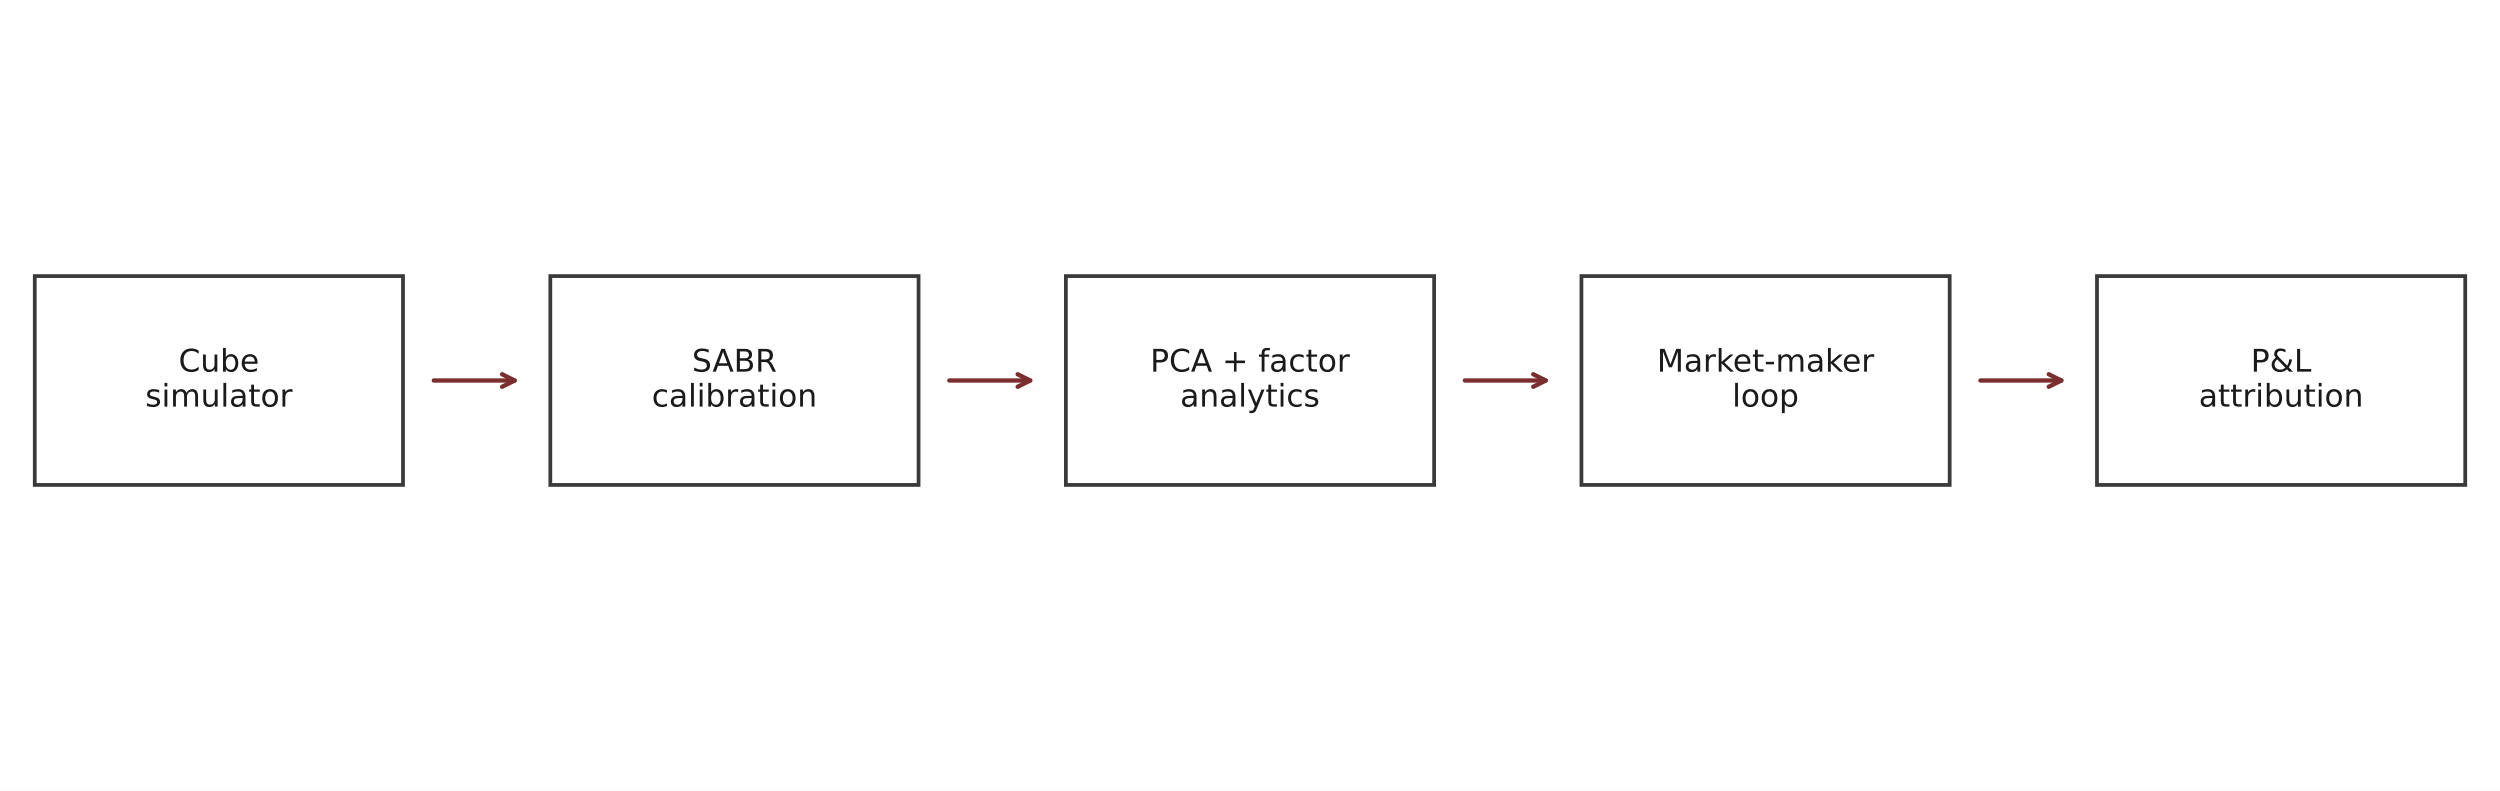
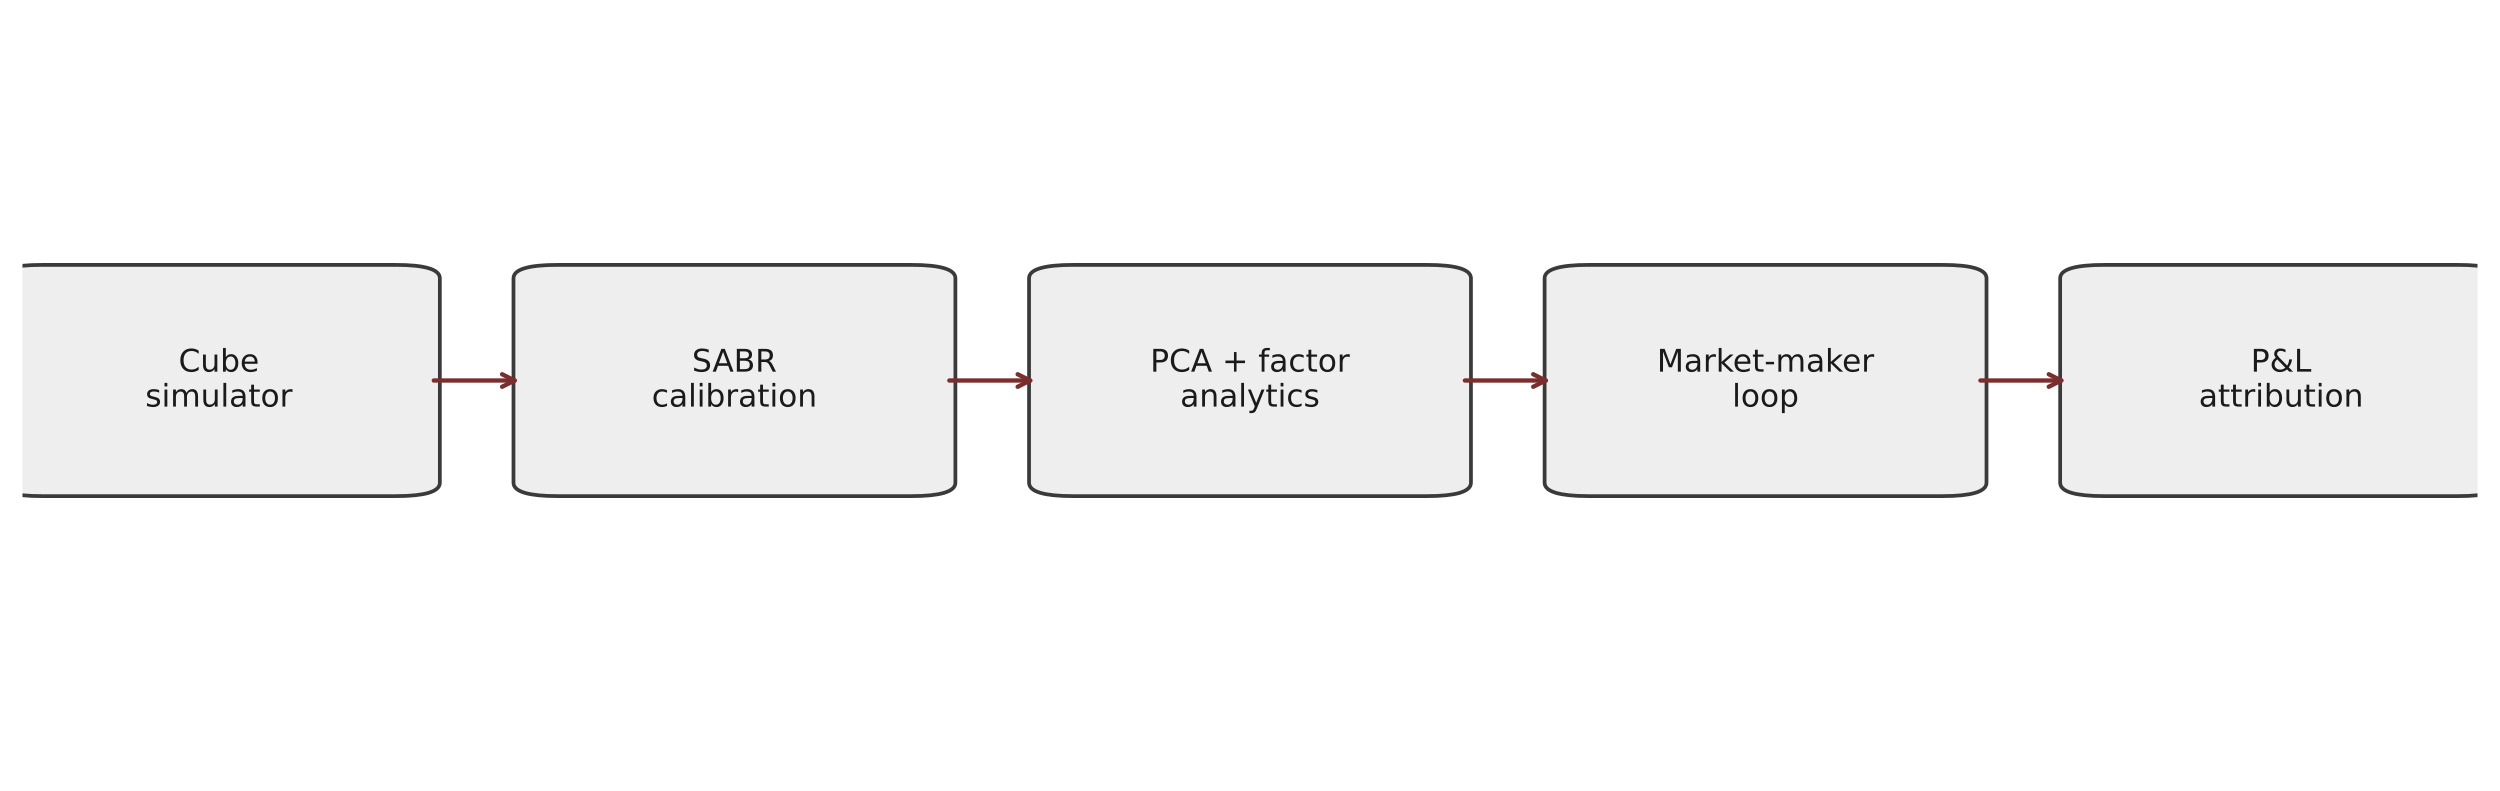
<svg xmlns="http://www.w3.org/2000/svg" xmlns:xlink="http://www.w3.org/1999/xlink" width="800.4pt" height="253.2pt" viewBox="0 0 800.4 253.2" version="1.1">
  <defs>
    <style type="text/css">*{stroke-linejoin: round; stroke-linecap: butt}</style>
  </defs>
  <g id="figure_1">
    <g id="patch_1">
      <path d="M 0 253.2  L 800.4 253.2  L 800.4 0  L 0 0  z " style="fill: #ffffff" />
    </g>
    <g id="axes_1">
      <g id="patch_2">
-         <path d="M 11.13 155.256  L 129.03 155.256  L 129.03 88.392  L 11.13 88.392  z " clip-path="url(#p239a1a8ea8)" style="fill: #ffffff; stroke: #3a3a3a; stroke-width: 1.2; stroke-linejoin: miter" />
+         <path d="M 13.488 158.838  L 126.672 158.838  Q 140.82 158.838 140.82 154.539  L 140.82 89.108  Q 140.82 84.81 126.672 84.81  L 13.488 84.81  Q -0.66 84.81 -0.66 89.108  L -0.66 154.539  Q -0.66 158.838 13.488 158.838  z " clip-path="url(#p239a1a8ea8)" style="fill: #eeeeee; stroke: #3a3a3a; stroke-width: 1.2; stroke-linejoin: miter" />
      </g>
      <g id="patch_3">
-         <path d="M 176.19 155.256  L 294.09 155.256  L 294.09 88.392  L 176.19 88.392  z " clip-path="url(#p239a1a8ea8)" style="fill: #ffffff; stroke: #3a3a3a; stroke-width: 1.2; stroke-linejoin: miter" />
+         <path d="M 178.548 158.838  L 291.732 158.838  Q 305.88 158.838 305.88 154.539  L 305.88 89.108  Q 305.88 84.81 291.732 84.81  L 178.548 84.81  Q 164.4 84.81 164.4 89.108  L 164.4 154.539  Q 164.4 158.838 178.548 158.838  z " clip-path="url(#p239a1a8ea8)" style="fill: #eeeeee; stroke: #3a3a3a; stroke-width: 1.2; stroke-linejoin: miter" />
      </g>
      <g id="patch_4">
-         <path d="M 341.25 155.256  L 459.15 155.256  L 459.15 88.392  L 341.25 88.392  z " clip-path="url(#p239a1a8ea8)" style="fill: #ffffff; stroke: #3a3a3a; stroke-width: 1.2; stroke-linejoin: miter" />
+         <path d="M 343.608 158.838  L 456.792 158.838  Q 470.94 158.838 470.94 154.539  L 470.94 89.108  Q 470.94 84.81 456.792 84.81  L 343.608 84.81  Q 329.46 84.81 329.46 89.108  L 329.46 154.539  Q 329.46 158.838 343.608 158.838  z " clip-path="url(#p239a1a8ea8)" style="fill: #eeeeee; stroke: #3a3a3a; stroke-width: 1.2; stroke-linejoin: miter" />
      </g>
      <g id="patch_5">
-         <path d="M 506.31 155.256  L 624.21 155.256  L 624.21 88.392  L 506.31 88.392  z " clip-path="url(#p239a1a8ea8)" style="fill: #ffffff; stroke: #3a3a3a; stroke-width: 1.2; stroke-linejoin: miter" />
+         <path d="M 508.668 158.838  L 621.852 158.838  Q 636 158.838 636 154.539  L 636 89.108  Q 636 84.81 621.852 84.81  L 508.668 84.81  Q 494.52 84.81 494.52 89.108  L 494.52 154.539  Q 494.52 158.838 508.668 158.838  z " clip-path="url(#p239a1a8ea8)" style="fill: #eeeeee; stroke: #3a3a3a; stroke-width: 1.2; stroke-linejoin: miter" />
      </g>
      <g id="patch_6">
-         <path d="M 671.37 155.256  L 789.27 155.256  L 789.27 88.392  L 671.37 88.392  z " clip-path="url(#p239a1a8ea8)" style="fill: #ffffff; stroke: #3a3a3a; stroke-width: 1.2; stroke-linejoin: miter" />
+         <path d="M 673.728 158.838  L 786.912 158.838  Q 801.06 158.838 801.06 154.539  L 801.06 89.108  Q 801.06 84.81 786.912 84.81  L 673.728 84.81  Q 659.58 84.81 659.58 89.108  L 659.58 154.539  Q 659.58 158.838 673.728 158.838  z " clip-path="url(#p239a1a8ea8)" style="fill: #eeeeee; stroke: #3a3a3a; stroke-width: 1.2; stroke-linejoin: miter" />
      </g>
      <g id="text_1">
        <g style="fill: #1a1a1a" transform="translate(57.16902 118.9842) scale(0.1 -0.1)">
          <defs>
            <path id="DejaVuSans-43" d="M 4122 4306  L 4122 3641  Q 3803 3938 3442 4084  Q 3081 4231 2675 4231  Q 1875 4231 1450 3742  Q 1025 3253 1025 2328  Q 1025 1406 1450 917  Q 1875 428 2675 428  Q 3081 428 3442 575  Q 3803 722 4122 1019  L 4122 359  Q 3791 134 3420 21  Q 3050 -91 2638 -91  Q 1578 -91 968 557  Q 359 1206 359 2328  Q 359 3453 968 4101  Q 1578 4750 2638 4750  Q 3056 4750 3426 4639  Q 3797 4528 4122 4306  z " transform="scale(0.015625)" />
            <path id="DejaVuSans-75" d="M 544 1381  L 544 3500  L 1119 3500  L 1119 1403  Q 1119 906 1312 657  Q 1506 409 1894 409  Q 2359 409 2629 706  Q 2900 1003 2900 1516  L 2900 3500  L 3475 3500  L 3475 0  L 2900 0  L 2900 538  Q 2691 219 2414 64  Q 2138 -91 1772 -91  Q 1169 -91 856 284  Q 544 659 544 1381  z M 1991 3584  L 1991 3584  z " transform="scale(0.015625)" />
            <path id="DejaVuSans-62" d="M 3116 1747  Q 3116 2381 2855 2742  Q 2594 3103 2138 3103  Q 1681 3103 1420 2742  Q 1159 2381 1159 1747  Q 1159 1113 1420 752  Q 1681 391 2138 391  Q 2594 391 2855 752  Q 3116 1113 3116 1747  z M 1159 2969  Q 1341 3281 1617 3432  Q 1894 3584 2278 3584  Q 2916 3584 3314 3078  Q 3713 2572 3713 1747  Q 3713 922 3314 415  Q 2916 -91 2278 -91  Q 1894 -91 1617 61  Q 1341 213 1159 525  L 1159 0  L 581 0  L 581 4863  L 1159 4863  L 1159 2969  z " transform="scale(0.015625)" />
            <path id="DejaVuSans-65" d="M 3597 1894  L 3597 1613  L 953 1613  Q 991 1019 1311 708  Q 1631 397 2203 397  Q 2534 397 2845 478  Q 3156 559 3463 722  L 3463 178  Q 3153 47 2828 -22  Q 2503 -91 2169 -91  Q 1331 -91 842 396  Q 353 884 353 1716  Q 353 2575 817 3079  Q 1281 3584 2069 3584  Q 2775 3584 3186 3129  Q 3597 2675 3597 1894  z M 3022 2063  Q 3016 2534 2758 2815  Q 2500 3097 2075 3097  Q 1594 3097 1305 2825  Q 1016 2553 972 2059  L 3022 2063  z " transform="scale(0.015625)" />
          </defs>
          <use xlink:href="#DejaVuSans-43" />
          <use xlink:href="#DejaVuSans-75" transform="translate(69.82422 0)" />
          <use xlink:href="#DejaVuSans-62" transform="translate(133.2031 0)" />
          <use xlink:href="#DejaVuSans-65" transform="translate(196.6797 0)" />
        </g>
        <g style="fill: #1a1a1a" transform="translate(46.51902 130.1821) scale(0.1 -0.1)">
          <defs>
            <path id="DejaVuSans-73" d="M 2834 3397  L 2834 2853  Q 2591 2978 2328 3040  Q 2066 3103 1784 3103  Q 1356 3103 1142 2972  Q 928 2841 928 2578  Q 928 2378 1081 2264  Q 1234 2150 1697 2047  L 1894 2003  Q 2506 1872 2764 1633  Q 3022 1394 3022 966  Q 3022 478 2636 193  Q 2250 -91 1575 -91  Q 1294 -91 989 -36  Q 684 19 347 128  L 347 722  Q 666 556 975 473  Q 1284 391 1588 391  Q 1994 391 2212 530  Q 2431 669 2431 922  Q 2431 1156 2273 1281  Q 2116 1406 1581 1522  L 1381 1569  Q 847 1681 609 1914  Q 372 2147 372 2553  Q 372 3047 722 3315  Q 1072 3584 1716 3584  Q 2034 3584 2315 3537  Q 2597 3491 2834 3397  z " transform="scale(0.015625)" />
            <path id="DejaVuSans-69" d="M 603 3500  L 1178 3500  L 1178 0  L 603 0  L 603 3500  z M 603 4863  L 1178 4863  L 1178 4134  L 603 4134  L 603 4863  z " transform="scale(0.015625)" />
            <path id="DejaVuSans-6d" d="M 3328 2828  Q 3544 3216 3844 3400  Q 4144 3584 4550 3584  Q 5097 3584 5394 3201  Q 5691 2819 5691 2113  L 5691 0  L 5113 0  L 5113 2094  Q 5113 2597 4934 2840  Q 4756 3084 4391 3084  Q 3944 3084 3684 2787  Q 3425 2491 3425 1978  L 3425 0  L 2847 0  L 2847 2094  Q 2847 2600 2669 2842  Q 2491 3084 2119 3084  Q 1678 3084 1418 2786  Q 1159 2488 1159 1978  L 1159 0  L 581 0  L 581 3500  L 1159 3500  L 1159 2956  Q 1356 3278 1631 3431  Q 1906 3584 2284 3584  Q 2666 3584 2933 3390  Q 3200 3197 3328 2828  z " transform="scale(0.015625)" />
            <path id="DejaVuSans-6c" d="M 603 4863  L 1178 4863  L 1178 0  L 603 0  L 603 4863  z " transform="scale(0.015625)" />
            <path id="DejaVuSans-61" d="M 2194 1759  Q 1497 1759 1228 1600  Q 959 1441 959 1056  Q 959 750 1161 570  Q 1363 391 1709 391  Q 2188 391 2477 730  Q 2766 1069 2766 1631  L 2766 1759  L 2194 1759  z M 3341 1997  L 3341 0  L 2766 0  L 2766 531  Q 2569 213 2275 61  Q 1981 -91 1556 -91  Q 1019 -91 701 211  Q 384 513 384 1019  Q 384 1609 779 1909  Q 1175 2209 1959 2209  L 2766 2209  L 2766 2266  Q 2766 2663 2505 2880  Q 2244 3097 1772 3097  Q 1472 3097 1187 3025  Q 903 2953 641 2809  L 641 3341  Q 956 3463 1253 3523  Q 1550 3584 1831 3584  Q 2591 3584 2966 3190  Q 3341 2797 3341 1997  z " transform="scale(0.015625)" />
            <path id="DejaVuSans-74" d="M 1172 4494  L 1172 3500  L 2356 3500  L 2356 3053  L 1172 3053  L 1172 1153  Q 1172 725 1289 603  Q 1406 481 1766 481  L 2356 481  L 2356 0  L 1766 0  Q 1100 0 847 248  Q 594 497 594 1153  L 594 3053  L 172 3053  L 172 3500  L 594 3500  L 594 4494  L 1172 4494  z " transform="scale(0.015625)" />
            <path id="DejaVuSans-6f" d="M 1959 3097  Q 1497 3097 1228 2736  Q 959 2375 959 1747  Q 959 1119 1226 758  Q 1494 397 1959 397  Q 2419 397 2687 759  Q 2956 1122 2956 1747  Q 2956 2369 2687 2733  Q 2419 3097 1959 3097  z M 1959 3584  Q 2709 3584 3137 3096  Q 3566 2609 3566 1747  Q 3566 888 3137 398  Q 2709 -91 1959 -91  Q 1206 -91 779 398  Q 353 888 353 1747  Q 353 2609 779 3096  Q 1206 3584 1959 3584  z " transform="scale(0.015625)" />
            <path id="DejaVuSans-72" d="M 2631 2963  Q 2534 3019 2420 3045  Q 2306 3072 2169 3072  Q 1681 3072 1420 2755  Q 1159 2438 1159 1844  L 1159 0  L 581 0  L 581 3500  L 1159 3500  L 1159 2956  Q 1341 3275 1631 3429  Q 1922 3584 2338 3584  Q 2397 3584 2469 3576  Q 2541 3569 2628 3553  L 2631 2963  z " transform="scale(0.015625)" />
          </defs>
          <use xlink:href="#DejaVuSans-73" />
          <use xlink:href="#DejaVuSans-69" transform="translate(52.09961 0)" />
          <use xlink:href="#DejaVuSans-6d" transform="translate(79.88281 0)" />
          <use xlink:href="#DejaVuSans-75" transform="translate(177.2949 0)" />
          <use xlink:href="#DejaVuSans-6c" transform="translate(240.6738 0)" />
          <use xlink:href="#DejaVuSans-61" transform="translate(268.457 0)" />
          <use xlink:href="#DejaVuSans-74" transform="translate(329.7363 0)" />
          <use xlink:href="#DejaVuSans-6f" transform="translate(368.9453 0)" />
          <use xlink:href="#DejaVuSans-72" transform="translate(430.127 0)" />
        </g>
      </g>
      <g id="patch_7">
        <path d="M 138.889 121.824  Q 152.609 121.824 164.763 121.824  " style="fill: none; stroke: #7a2e2e; stroke-width: 1.4; stroke-linecap: round" />
        <path d="M 160.763 119.824  L 164.763 121.824  L 160.763 123.824  " style="fill: none; stroke: #7a2e2e; stroke-width: 1.4; stroke-linecap: round" />
      </g>
      <g id="text_2">
        <g style="fill: #1a1a1a" transform="translate(221.5469 118.9842) scale(0.1 -0.1)">
          <defs>
            <path id="DejaVuSans-53" d="M 3425 4513  L 3425 3897  Q 3066 4069 2747 4153  Q 2428 4238 2131 4238  Q 1616 4238 1336 4038  Q 1056 3838 1056 3469  Q 1056 3159 1242 3001  Q 1428 2844 1947 2747  L 2328 2669  Q 3034 2534 3370 2195  Q 3706 1856 3706 1288  Q 3706 609 3251 259  Q 2797 -91 1919 -91  Q 1588 -91 1214 -16  Q 841 59 441 206  L 441 856  Q 825 641 1194 531  Q 1563 422 1919 422  Q 2459 422 2753 634  Q 3047 847 3047 1241  Q 3047 1584 2836 1778  Q 2625 1972 2144 2069  L 1759 2144  Q 1053 2284 737 2584  Q 422 2884 422 3419  Q 422 4038 858 4394  Q 1294 4750 2059 4750  Q 2388 4750 2728 4690  Q 3069 4631 3425 4513  z " transform="scale(0.015625)" />
            <path id="DejaVuSans-41" d="M 2188 4044  L 1331 1722  L 3047 1722  L 2188 4044  z M 1831 4666  L 2547 4666  L 4325 0  L 3669 0  L 3244 1197  L 1141 1197  L 716 0  L 50 0  L 1831 4666  z " transform="scale(0.015625)" />
            <path id="DejaVuSans-42" d="M 1259 2228  L 1259 519  L 2272 519  Q 2781 519 3026 730  Q 3272 941 3272 1375  Q 3272 1813 3026 2020  Q 2781 2228 2272 2228  L 1259 2228  z M 1259 4147  L 1259 2741  L 2194 2741  Q 2656 2741 2882 2914  Q 3109 3088 3109 3444  Q 3109 3797 2882 3972  Q 2656 4147 2194 4147  L 1259 4147  z M 628 4666  L 2241 4666  Q 2963 4666 3353 4366  Q 3744 4066 3744 3513  Q 3744 3084 3544 2831  Q 3344 2578 2956 2516  Q 3422 2416 3680 2098  Q 3938 1781 3938 1306  Q 3938 681 3513 340  Q 3088 0 2303 0  L 628 0  L 628 4666  z " transform="scale(0.015625)" />
            <path id="DejaVuSans-52" d="M 2841 2188  Q 3044 2119 3236 1894  Q 3428 1669 3622 1275  L 4263 0  L 3584 0  L 2988 1197  Q 2756 1666 2539 1819  Q 2322 1972 1947 1972  L 1259 1972  L 1259 0  L 628 0  L 628 4666  L 2053 4666  Q 2853 4666 3247 4331  Q 3641 3997 3641 3322  Q 3641 2881 3436 2590  Q 3231 2300 2841 2188  z M 1259 4147  L 1259 2491  L 2053 2491  Q 2509 2491 2742 2702  Q 2975 2913 2975 3322  Q 2975 3731 2742 3939  Q 2509 4147 2053 4147  L 1259 4147  z " transform="scale(0.015625)" />
          </defs>
          <use xlink:href="#DejaVuSans-53" />
          <use xlink:href="#DejaVuSans-41" transform="translate(65.35156 0)" />
          <use xlink:href="#DejaVuSans-42" transform="translate(133.7598 0)" />
          <use xlink:href="#DejaVuSans-52" transform="translate(202.3633 0)" />
        </g>
        <g style="fill: #1a1a1a" transform="translate(208.6774 130.1821) scale(0.1 -0.1)">
          <defs>
            <path id="DejaVuSans-63" d="M 3122 3366  L 3122 2828  Q 2878 2963 2633 3030  Q 2388 3097 2138 3097  Q 1578 3097 1268 2742  Q 959 2388 959 1747  Q 959 1106 1268 751  Q 1578 397 2138 397  Q 2388 397 2633 464  Q 2878 531 3122 666  L 3122 134  Q 2881 22 2623 -34  Q 2366 -91 2075 -91  Q 1284 -91 818 406  Q 353 903 353 1747  Q 353 2603 823 3093  Q 1294 3584 2113 3584  Q 2378 3584 2631 3529  Q 2884 3475 3122 3366  z " transform="scale(0.015625)" />
            <path id="DejaVuSans-6e" d="M 3513 2113  L 3513 0  L 2938 0  L 2938 2094  Q 2938 2591 2744 2837  Q 2550 3084 2163 3084  Q 1697 3084 1428 2787  Q 1159 2491 1159 1978  L 1159 0  L 581 0  L 581 3500  L 1159 3500  L 1159 2956  Q 1366 3272 1645 3428  Q 1925 3584 2291 3584  Q 2894 3584 3203 3211  Q 3513 2838 3513 2113  z " transform="scale(0.015625)" />
          </defs>
          <use xlink:href="#DejaVuSans-63" />
          <use xlink:href="#DejaVuSans-61" transform="translate(54.98047 0)" />
          <use xlink:href="#DejaVuSans-6c" transform="translate(116.2598 0)" />
          <use xlink:href="#DejaVuSans-69" transform="translate(144.043 0)" />
          <use xlink:href="#DejaVuSans-62" transform="translate(171.8262 0)" />
          <use xlink:href="#DejaVuSans-72" transform="translate(235.3027 0)" />
          <use xlink:href="#DejaVuSans-61" transform="translate(276.416 0)" />
          <use xlink:href="#DejaVuSans-74" transform="translate(337.6953 0)" />
          <use xlink:href="#DejaVuSans-69" transform="translate(376.9043 0)" />
          <use xlink:href="#DejaVuSans-6f" transform="translate(404.6875 0)" />
          <use xlink:href="#DejaVuSans-6e" transform="translate(465.8691 0)" />
        </g>
      </g>
      <g id="patch_8">
        <path d="M 303.949 121.824  Q 317.669 121.824 329.823 121.824  " style="fill: none; stroke: #7a2e2e; stroke-width: 1.4; stroke-linecap: round" />
        <path d="M 325.823 119.824  L 329.823 121.824  L 325.823 123.824  " style="fill: none; stroke: #7a2e2e; stroke-width: 1.4; stroke-linecap: round" />
      </g>
      <g id="text_3">
        <g style="fill: #1a1a1a" transform="translate(368.2568 118.9842) scale(0.1 -0.1)">
          <defs>
            <path id="DejaVuSans-50" d="M 1259 4147  L 1259 2394  L 2053 2394  Q 2494 2394 2734 2622  Q 2975 2850 2975 3272  Q 2975 3691 2734 3919  Q 2494 4147 2053 4147  L 1259 4147  z M 628 4666  L 2053 4666  Q 2838 4666 3239 4311  Q 3641 3956 3641 3272  Q 3641 2581 3239 2228  Q 2838 1875 2053 1875  L 1259 1875  L 1259 0  L 628 0  L 628 4666  z " transform="scale(0.015625)" />
            <path id="DejaVuSans-20" transform="scale(0.015625)" />
            <path id="DejaVuSans-2b" d="M 2944 4013  L 2944 2272  L 4684 2272  L 4684 1741  L 2944 1741  L 2944 0  L 2419 0  L 2419 1741  L 678 1741  L 678 2272  L 2419 2272  L 2419 4013  L 2944 4013  z " transform="scale(0.015625)" />
            <path id="DejaVuSans-66" d="M 2375 4863  L 2375 4384  L 1825 4384  Q 1516 4384 1395 4259  Q 1275 4134 1275 3809  L 1275 3500  L 2222 3500  L 2222 3053  L 1275 3053  L 1275 0  L 697 0  L 697 3053  L 147 3053  L 147 3500  L 697 3500  L 697 3744  Q 697 4328 969 4595  Q 1241 4863 1831 4863  L 2375 4863  z " transform="scale(0.015625)" />
          </defs>
          <use xlink:href="#DejaVuSans-50" />
          <use xlink:href="#DejaVuSans-43" transform="translate(60.30273 0)" />
          <use xlink:href="#DejaVuSans-41" transform="translate(130.127 0)" />
          <use xlink:href="#DejaVuSans-20" transform="translate(198.5352 0)" />
          <use xlink:href="#DejaVuSans-2b" transform="translate(230.3223 0)" />
          <use xlink:href="#DejaVuSans-20" transform="translate(314.1113 0)" />
          <use xlink:href="#DejaVuSans-66" transform="translate(345.8984 0)" />
          <use xlink:href="#DejaVuSans-61" transform="translate(381.1035 0)" />
          <use xlink:href="#DejaVuSans-63" transform="translate(442.3828 0)" />
          <use xlink:href="#DejaVuSans-74" transform="translate(497.3633 0)" />
          <use xlink:href="#DejaVuSans-6f" transform="translate(536.5723 0)" />
          <use xlink:href="#DejaVuSans-72" transform="translate(597.7539 0)" />
        </g>
        <g style="fill: #1a1a1a" transform="translate(377.8513 130.1821) scale(0.1 -0.1)">
          <defs>
            <path id="DejaVuSans-79" d="M 2059 -325  Q 1816 -950 1584 -1140  Q 1353 -1331 966 -1331  L 506 -1331  L 506 -850  L 844 -850  Q 1081 -850 1212 -737  Q 1344 -625 1503 -206  L 1606 56  L 191 3500  L 800 3500  L 1894 763  L 2988 3500  L 3597 3500  L 2059 -325  z " transform="scale(0.015625)" />
          </defs>
          <use xlink:href="#DejaVuSans-61" />
          <use xlink:href="#DejaVuSans-6e" transform="translate(61.2793 0)" />
          <use xlink:href="#DejaVuSans-61" transform="translate(124.6582 0)" />
          <use xlink:href="#DejaVuSans-6c" transform="translate(185.9375 0)" />
          <use xlink:href="#DejaVuSans-79" transform="translate(213.7207 0)" />
          <use xlink:href="#DejaVuSans-74" transform="translate(272.9004 0)" />
          <use xlink:href="#DejaVuSans-69" transform="translate(312.1094 0)" />
          <use xlink:href="#DejaVuSans-63" transform="translate(339.8926 0)" />
          <use xlink:href="#DejaVuSans-73" transform="translate(394.873 0)" />
        </g>
      </g>
      <g id="patch_9">
        <path d="M 469.009 121.824  Q 482.729 121.824 494.883 121.824  " style="fill: none; stroke: #7a2e2e; stroke-width: 1.4; stroke-linecap: round" />
        <path d="M 490.883 119.824  L 494.883 121.824  L 490.883 123.824  " style="fill: none; stroke: #7a2e2e; stroke-width: 1.4; stroke-linecap: round" />
      </g>
      <g id="text_4">
        <g style="fill: #1a1a1a" transform="translate(530.4909 118.9842) scale(0.1 -0.1)">
          <defs>
            <path id="DejaVuSans-4d" d="M 628 4666  L 1569 4666  L 2759 1491  L 3956 4666  L 4897 4666  L 4897 0  L 4281 0  L 4281 4097  L 3078 897  L 2444 897  L 1241 4097  L 1241 0  L 628 0  L 628 4666  z " transform="scale(0.015625)" />
            <path id="DejaVuSans-6b" d="M 581 4863  L 1159 4863  L 1159 1991  L 2875 3500  L 3609 3500  L 1753 1863  L 3688 0  L 2938 0  L 1159 1709  L 1159 0  L 581 0  L 581 4863  z " transform="scale(0.015625)" />
            <path id="DejaVuSans-2d" d="M 313 2009  L 1997 2009  L 1997 1497  L 313 1497  L 313 2009  z " transform="scale(0.015625)" />
          </defs>
          <use xlink:href="#DejaVuSans-4d" />
          <use xlink:href="#DejaVuSans-61" transform="translate(86.2793 0)" />
          <use xlink:href="#DejaVuSans-72" transform="translate(147.5586 0)" />
          <use xlink:href="#DejaVuSans-6b" transform="translate(188.6719 0)" />
          <use xlink:href="#DejaVuSans-65" transform="translate(242.957 0)" />
          <use xlink:href="#DejaVuSans-74" transform="translate(304.4805 0)" />
          <use xlink:href="#DejaVuSans-2d" transform="translate(343.6895 0)" />
          <use xlink:href="#DejaVuSans-6d" transform="translate(379.7734 0)" />
          <use xlink:href="#DejaVuSans-61" transform="translate(477.1855 0)" />
          <use xlink:href="#DejaVuSans-6b" transform="translate(538.4648 0)" />
          <use xlink:href="#DejaVuSans-65" transform="translate(592.75 0)" />
          <use xlink:href="#DejaVuSans-72" transform="translate(654.2734 0)" />
        </g>
        <g style="fill: #1a1a1a" transform="translate(554.5776 130.1821) scale(0.1 -0.1)">
          <defs>
            <path id="DejaVuSans-70" d="M 1159 525  L 1159 -1331  L 581 -1331  L 581 3500  L 1159 3500  L 1159 2969  Q 1341 3281 1617 3432  Q 1894 3584 2278 3584  Q 2916 3584 3314 3078  Q 3713 2572 3713 1747  Q 3713 922 3314 415  Q 2916 -91 2278 -91  Q 1894 -91 1617 61  Q 1341 213 1159 525  z M 3116 1747  Q 3116 2381 2855 2742  Q 2594 3103 2138 3103  Q 1681 3103 1420 2742  Q 1159 2381 1159 1747  Q 1159 1113 1420 752  Q 1681 391 2138 391  Q 2594 391 2855 752  Q 3116 1113 3116 1747  z " transform="scale(0.015625)" />
          </defs>
          <use xlink:href="#DejaVuSans-6c" />
          <use xlink:href="#DejaVuSans-6f" transform="translate(27.7832 0)" />
          <use xlink:href="#DejaVuSans-6f" transform="translate(88.96484 0)" />
          <use xlink:href="#DejaVuSans-70" transform="translate(150.1465 0)" />
        </g>
      </g>
      <g id="patch_10">
        <path d="M 634.069 121.824  Q 647.789 121.824 659.943 121.824  " style="fill: none; stroke: #7a2e2e; stroke-width: 1.4; stroke-linecap: round" />
        <path d="M 655.943 119.824  L 659.943 121.824  L 655.943 123.824  " style="fill: none; stroke: #7a2e2e; stroke-width: 1.4; stroke-linecap: round" />
      </g>
      <g id="text_5">
        <g style="fill: #1a1a1a" transform="translate(720.6196 118.9842) scale(0.1 -0.1)">
          <defs>
            <path id="DejaVuSans-26" d="M 1556 2509  Q 1272 2256 1139 2004  Q 1006 1753 1006 1478  Q 1006 1022 1337 719  Q 1669 416 2169 416  Q 2466 416 2725 514  Q 2984 613 3213 813  L 1556 2509  z M 1997 2859  L 3584 1234  Q 3769 1513 3872 1830  Q 3975 2147 3994 2503  L 4575 2503  Q 4538 2091 4375 1687  Q 4213 1284 3922 891  L 4794 0  L 4006 0  L 3559 459  Q 3234 181 2878 45  Q 2522 -91 2113 -91  Q 1359 -91 881 339  Q 403 769 403 1441  Q 403 1841 612 2192  Q 822 2544 1241 2853  Q 1091 3050 1012 3245  Q 934 3441 934 3628  Q 934 4134 1281 4442  Q 1628 4750 2203 4750  Q 2463 4750 2720 4694  Q 2978 4638 3244 4525  L 3244 3956  Q 2972 4103 2725 4179  Q 2478 4256 2266 4256  Q 1938 4256 1733 4082  Q 1528 3909 1528 3634  Q 1528 3475 1620 3314  Q 1713 3153 1997 2859  z " transform="scale(0.015625)" />
            <path id="DejaVuSans-4c" d="M 628 4666  L 1259 4666  L 1259 531  L 3531 531  L 3531 0  L 628 0  L 628 4666  z " transform="scale(0.015625)" />
          </defs>
          <use xlink:href="#DejaVuSans-50" />
          <use xlink:href="#DejaVuSans-26" transform="translate(60.30273 0)" />
          <use xlink:href="#DejaVuSans-4c" transform="translate(138.2812 0)" />
        </g>
        <g style="fill: #1a1a1a" transform="translate(703.9703 130.1821) scale(0.1 -0.1)">
          <use xlink:href="#DejaVuSans-61" />
          <use xlink:href="#DejaVuSans-74" transform="translate(61.2793 0)" />
          <use xlink:href="#DejaVuSans-74" transform="translate(100.4883 0)" />
          <use xlink:href="#DejaVuSans-72" transform="translate(139.6973 0)" />
          <use xlink:href="#DejaVuSans-69" transform="translate(180.8105 0)" />
          <use xlink:href="#DejaVuSans-62" transform="translate(208.5938 0)" />
          <use xlink:href="#DejaVuSans-75" transform="translate(272.0703 0)" />
          <use xlink:href="#DejaVuSans-74" transform="translate(335.4492 0)" />
          <use xlink:href="#DejaVuSans-69" transform="translate(374.6582 0)" />
          <use xlink:href="#DejaVuSans-6f" transform="translate(402.4414 0)" />
          <use xlink:href="#DejaVuSans-6e" transform="translate(463.623 0)" />
        </g>
      </g>
    </g>
  </g>
  <defs>
    <clipPath id="p239a1a8ea8">
      <rect x="7.2" y="7.2" width="786" height="238.8" />
    </clipPath>
  </defs>
</svg>
